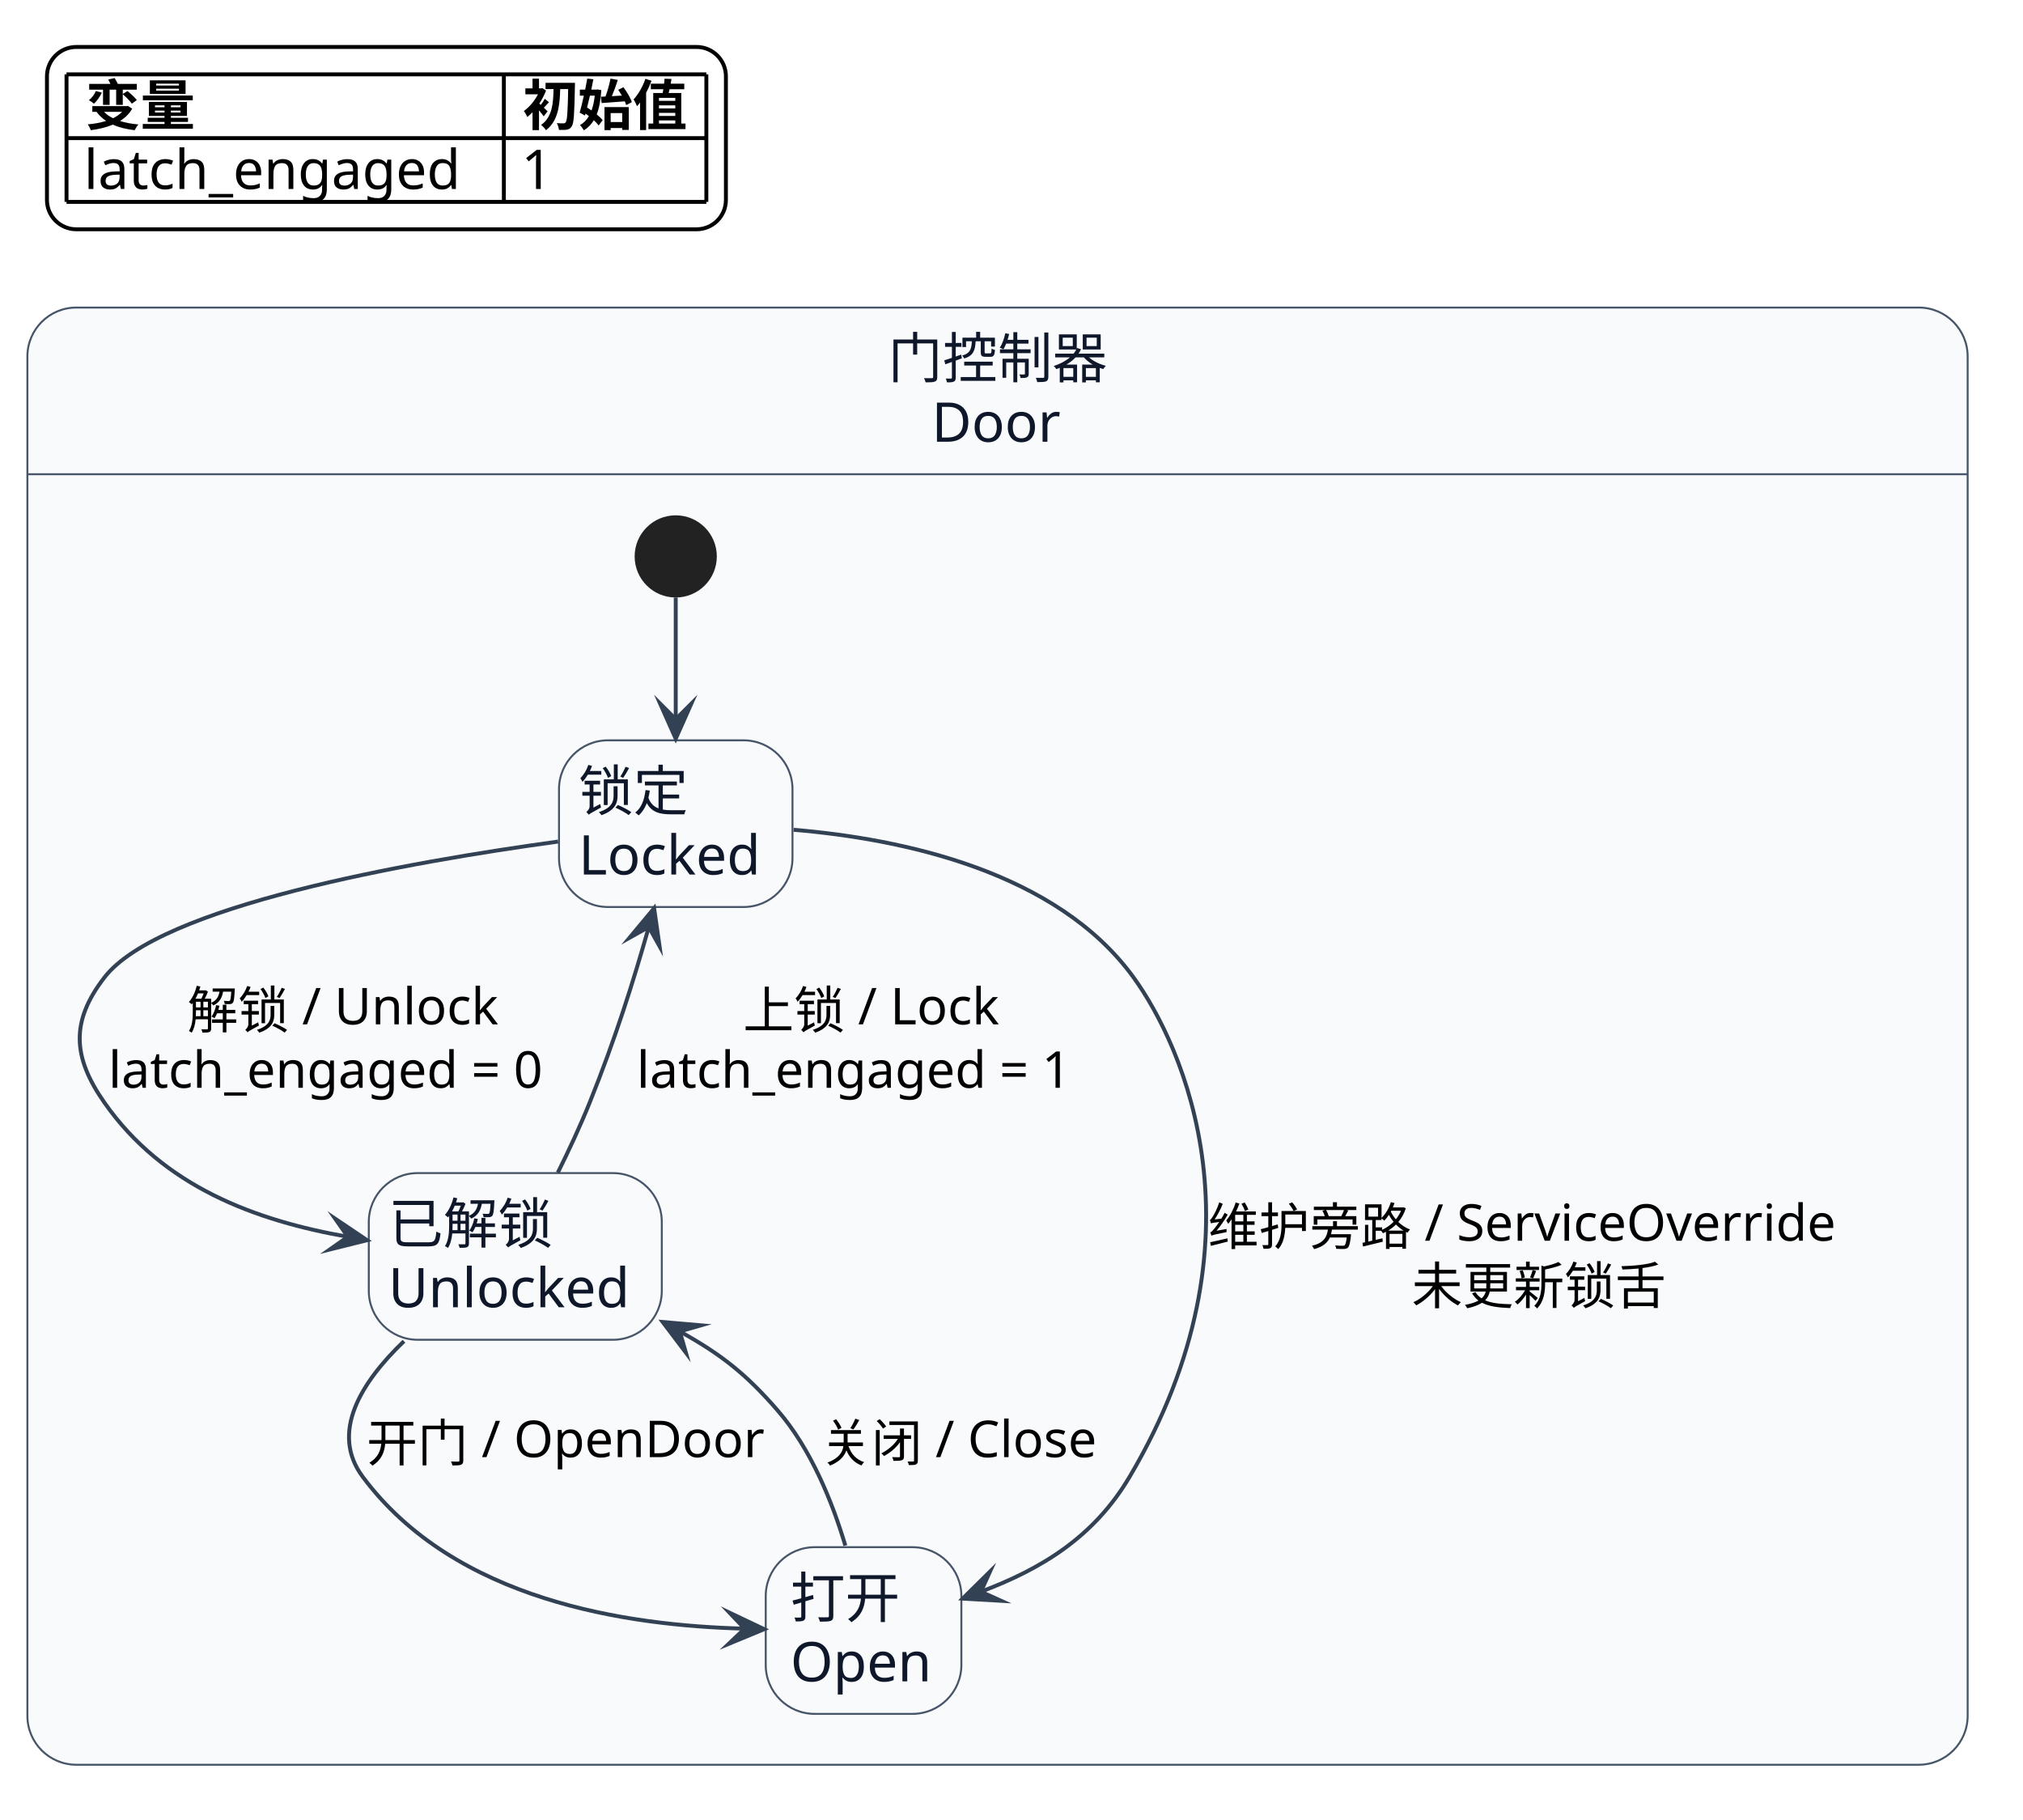
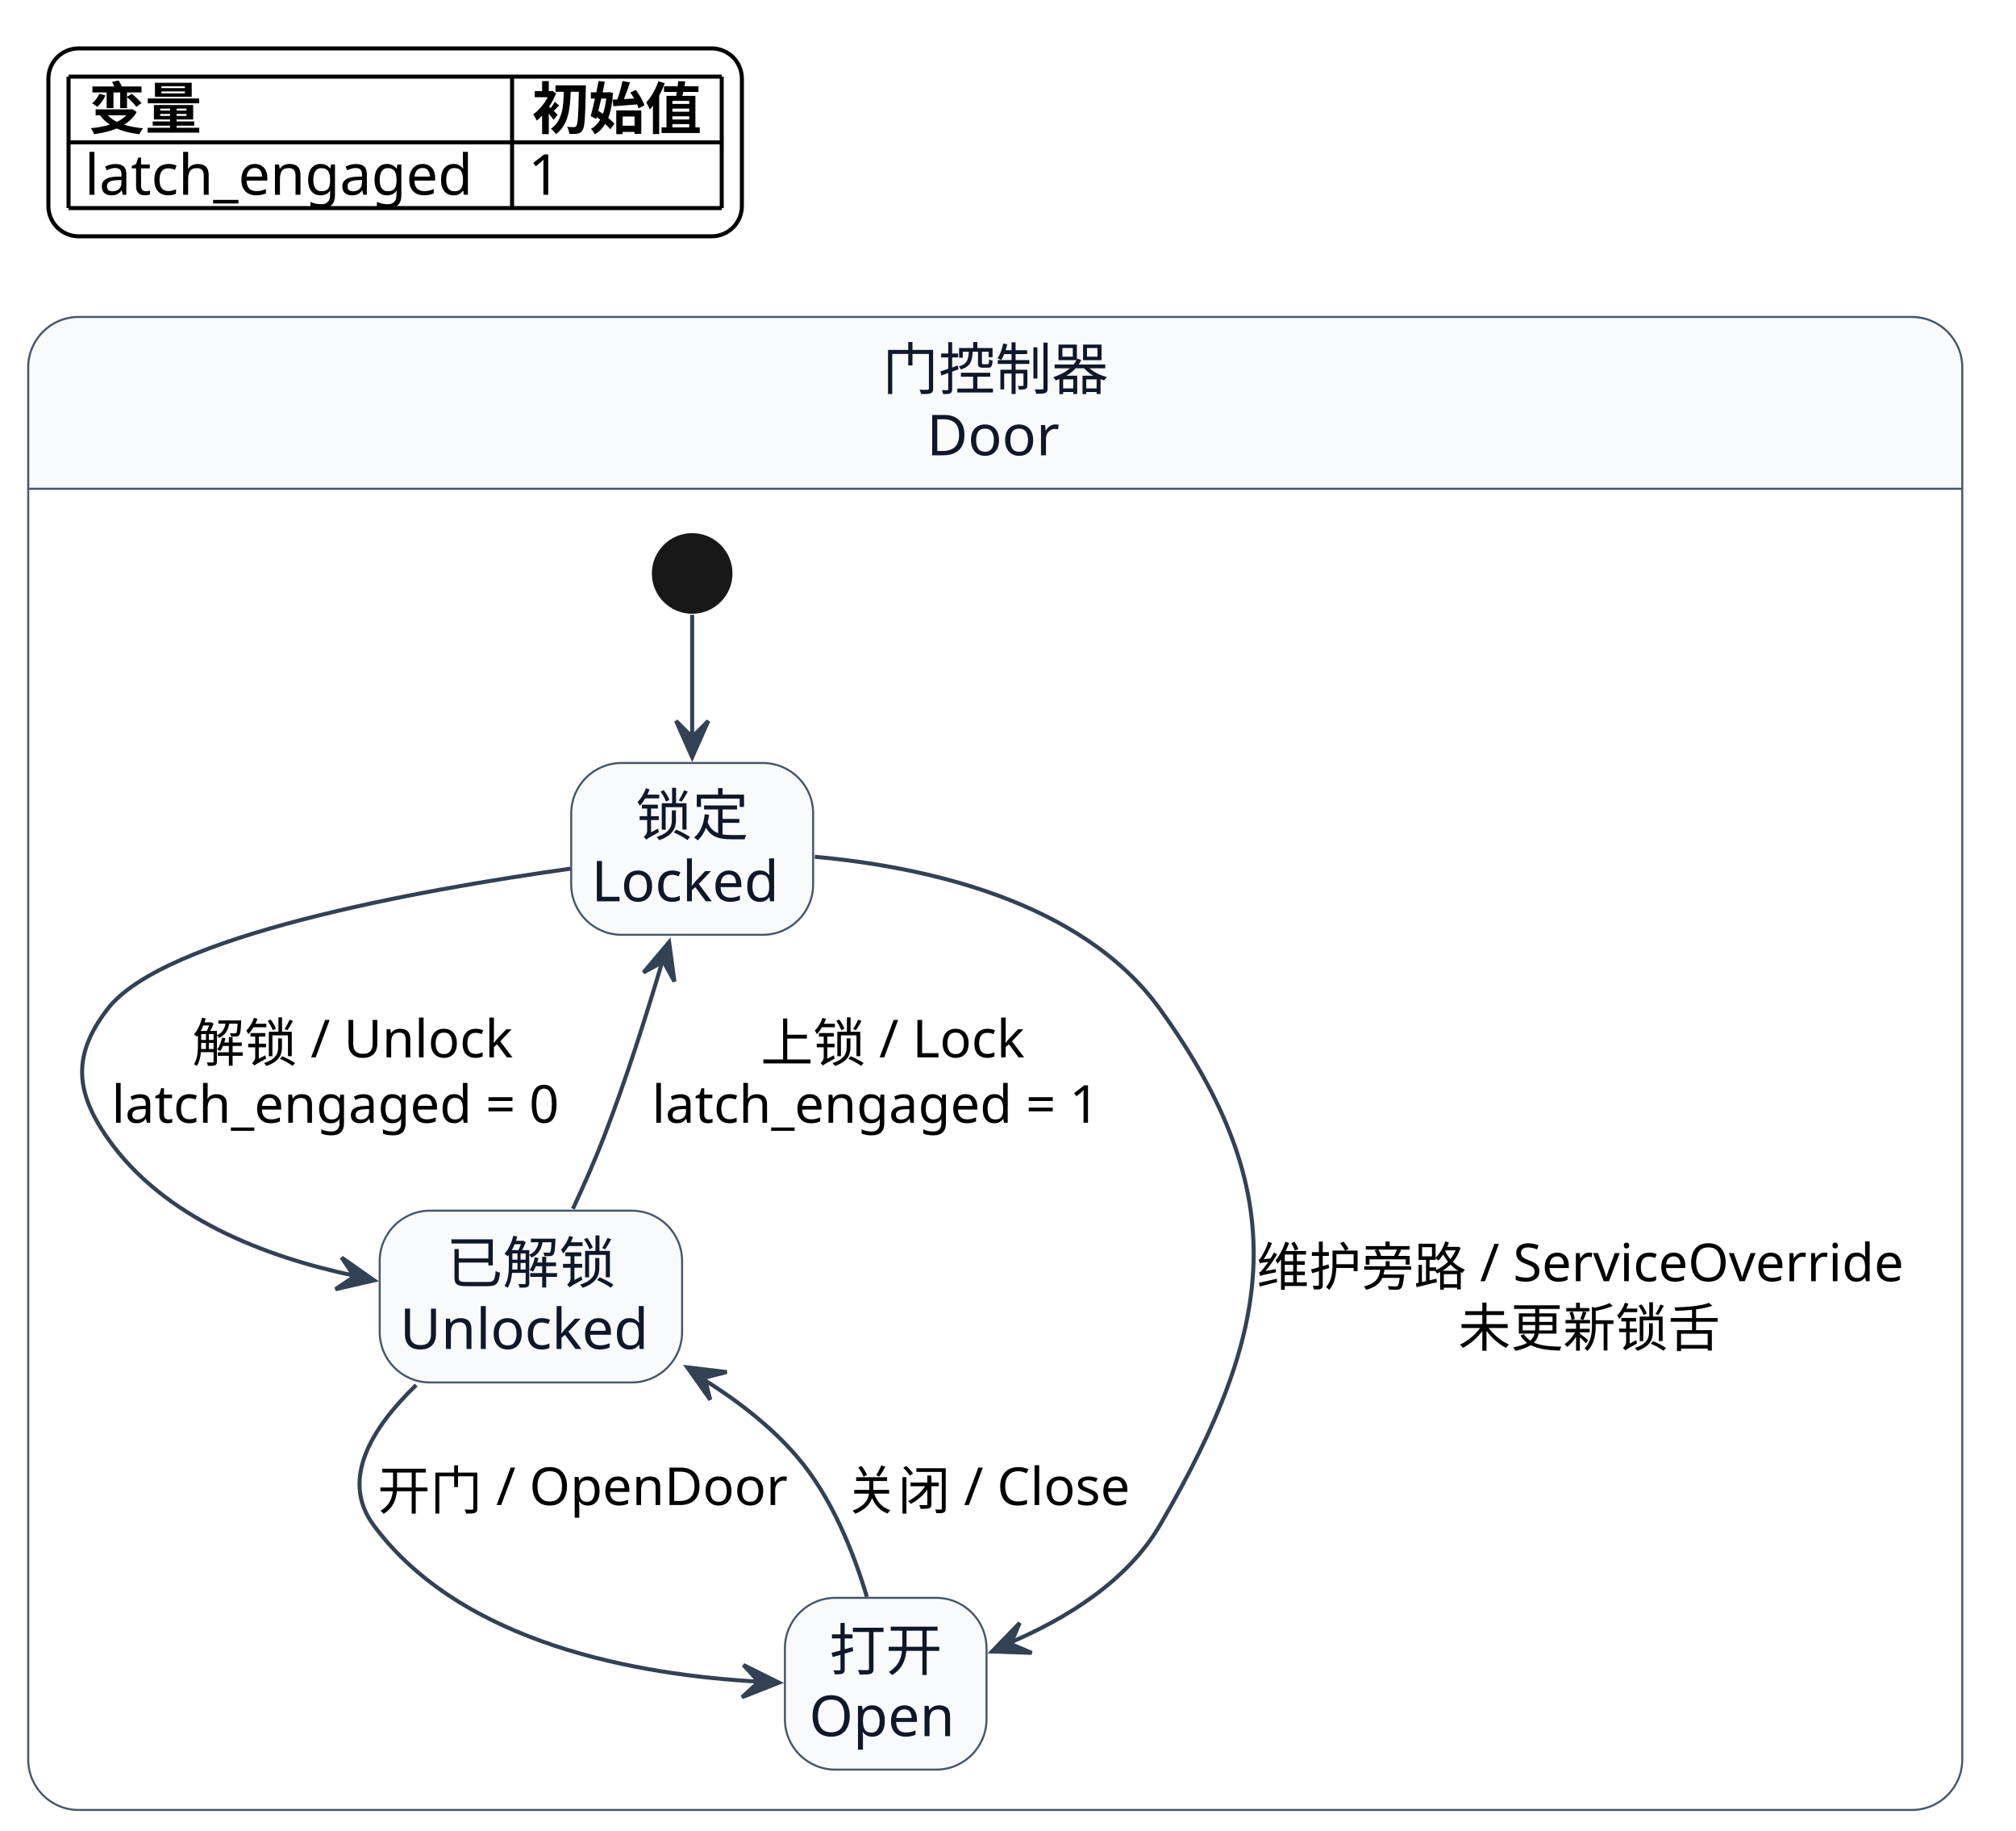
- <svg xmlns="http://www.w3.org/2000/svg" version="1.1" data-diagram-type="STATE" style="width:517px;height:465px;" width="517px" height="465px" viewBox="0 0 517 465" zoomAndPan="magnify" preserveAspectRatio="none" contentStyleType="text/css">
+ <svg xmlns="http://www.w3.org/2000/svg" contentStyleType="text/css" height="454px" preserveAspectRatio="none" style="width:500px;height:454px;" version="1.1" viewBox="0 0 500 454" width="500px" zoomAndPan="magnify">
  <defs />
-   <g font-family="sans-serif" lengthAdjust="spacing">
-     <g class="legend" data-source-line="12">
-       <rect x="12" y="12" width="173.515" height="46.594" fill="none" style="stroke:#000;stroke-width:1;" rx="7.5" ry="7.5" />
-       <text x="21.874" y="31.995" fill="#000" font-size="14" textLength="28" font-weight="700">变量</text>
-       <text x="133.642" y="31.995" fill="#000" font-size="14" textLength="42" font-weight="700">初始值</text>
-       <text x="21.45" y="48.292" fill="#000" font-size="14" textLength="102.867">latch_engaged</text>
-       <text x="133.218" y="48.292" fill="#000" font-size="14">1</text>
-       <line x1="17" y1="19" x2="180.515" y2="19" style="stroke:#000;stroke-width:1;" />
-       <line x1="17" y1="35.297" x2="180.515" y2="35.297" style="stroke:#000;stroke-width:1;" />
-       <line x1="17" y1="51.594" x2="180.515" y2="51.594" style="stroke:#000;stroke-width:1;" />
-       <line x1="17" y1="19" x2="17" y2="51.594" style="stroke:#000;stroke-width:1;" />
-       <line x1="128.768" y1="19" x2="128.768" y2="51.594" style="stroke:#000;stroke-width:1;" />
-       <line x1="180.515" y1="19" x2="180.515" y2="51.594" style="stroke:#000;stroke-width:1;" />
+   <g>
+     <rect fill="none" height="46.594" id="_legend" rx="7.5" ry="7.5" style="stroke:#000000;stroke-width:1.0;" width="172" x="12" y="12" />
+     <text fill="#000000" font-family="sans-serif" font-size="14" font-weight="bold" lengthAdjust="spacing" textLength="28" x="22" y="31.995">变量</text>
+     <text fill="#000000" font-family="sans-serif" font-size="14" font-weight="bold" lengthAdjust="spacing" textLength="42" x="132" y="31.995">初始值</text>
+     <text fill="#000000" font-family="sans-serif" font-size="14" lengthAdjust="spacing" textLength="102" x="21" y="48.292">latch_engaged</text>
+     <text fill="#000000" font-family="sans-serif" font-size="14" lengthAdjust="spacing" textLength="9" x="131" y="48.292">1</text>
+     <line style="stroke:#000000;stroke-width:1.0;" x1="17" x2="179" y1="19" y2="19" />
+     <line style="stroke:#000000;stroke-width:1.0;" x1="17" x2="179" y1="35.297" y2="35.297" />
+     <line style="stroke:#000000;stroke-width:1.0;" x1="17" x2="179" y1="51.594" y2="51.594" />
+     <line style="stroke:#000000;stroke-width:1.0;" x1="17" x2="17" y1="19" y2="51.594" />
+     <line style="stroke:#000000;stroke-width:1.0;" x1="127" x2="127" y1="19" y2="51.594" />
+     <line style="stroke:#000000;stroke-width:1.0;" x1="179" x2="179" y1="19" y2="51.594" />
+     <path d="M19.5,78.594 L474.17,78.594 A12.5,12.5 0 0 1 486.67,91.094 L486.67,121.188 L7,121.188 L7,91.094 A12.5,12.5 0 0 1 19.5,78.594 " fill="#F8FAFC" style="stroke:#F8FAFC;stroke-width:1.0;" />
+     <rect fill="none" height="370.188" rx="12.5" ry="12.5" style="stroke:#475569;stroke-width:0.5;" width="479.67" x="7" y="78.594" />
+     <line style="stroke:#475569;stroke-width:0.5;" x1="7" x2="486.67" y1="121.188" y2="121.188" />
+     <text fill="#0F172A" font-family="sans-serif" font-size="14" lengthAdjust="spacing" textLength="56" x="218.835" y="96.589">门控制器</text>
+     <text fill="#0F172A" font-family="sans-serif" font-size="14" lengthAdjust="spacing" textLength="34" x="229.835" y="112.886">Door</text>
+     <rect fill="#F8FAFC" height="42.594" rx="12.5" ry="12.5" style="stroke:#475569;stroke-width:0.5;" width="60" x="141.67" y="189.188" />
+     <text fill="#0F172A" font-family="sans-serif" font-size="14" lengthAdjust="spacing" textLength="28" x="157.67" y="207.183">锁定</text>
+     <text fill="#0F172A" font-family="sans-serif" font-size="14" lengthAdjust="spacing" textLength="50" x="146.67" y="223.48">Locked</text>
+     <rect fill="#F8FAFC" height="42.594" rx="12.5" ry="12.5" style="stroke:#475569;stroke-width:0.5;" width="75" x="94.17" y="300.188" />
+     <text fill="#0F172A" font-family="sans-serif" font-size="14" lengthAdjust="spacing" textLength="42" x="110.67" y="318.183">已解锁</text>
+     <text fill="#0F172A" font-family="sans-serif" font-size="14" lengthAdjust="spacing" textLength="65" x="99.17" y="334.479">Unlocked</text>
+     <rect fill="#F8FAFC" height="42.594" rx="12.5" ry="12.5" style="stroke:#475569;stroke-width:0.5;" width="50" x="194.67" y="396.188" />
+     <text fill="#0F172A" font-family="sans-serif" font-size="14" lengthAdjust="spacing" textLength="28" x="205.67" y="414.183">打开</text>
+     <text fill="#0F172A" font-family="sans-serif" font-size="14" lengthAdjust="spacing" textLength="38" x="200.67" y="430.479">Open</text>
+     <ellipse cx="171.67" cy="142.188" fill="#181818" rx="10" ry="10" style="stroke:none;stroke-width:1.0;" />
+     <g id="link_*start*door_locked">
+       <path d="M171.67,152.438 C171.67,160.327 171.67,172.077 171.67,182.877 " fill="none" id="*start*door-to-locked" style="stroke:#334155;stroke-width:1.0;" />
+       <polygon fill="#334155" points="171.67,187.757,175.67,178.757,171.67,182.757,167.67,178.757,171.67,187.757" style="stroke:#334155;stroke-width:1.0;" />
    </g>
-     <g class="entity" data-qualified-name="door" id="ent0001" data-source-line="17">
-       <path d="M19.5,78.594 L490.355,78.594 A12.5,12.5 0 0 1 502.855,91.094 L502.855,121.188 L7,121.188 L7,91.094 A12.5,12.5 0 0 1 19.5,78.594" fill="#F8FAFC" />
-       <path d="M7,121.188 L502.855,121.188 L502.855,438.471 A12.5,12.5 0 0 1 490.355,450.971 L19.5,450.971 A12.5,12.5 0 0 1 7,438.471 L7,121.188" fill="#F8FAFC" />
-       <rect x="7" y="78.594" width="495.855" height="372.377" fill="none" style="stroke:#475569;stroke-width:0.5;" rx="12.5" ry="12.5" />
-       <line x1="7" y1="121.188" x2="502.855" y2="121.188" style="stroke:#475569;stroke-width:0.5;" />
-       <text x="226.928" y="96.589" fill="#0F172A" font-size="14" textLength="56">门控制器</text>
-       <text x="238.094" y="112.886" fill="#0F172A" font-size="14" textLength="33.667">Door</text>
-       <rect x="142.86" y="189.187" width="59.67" height="42.594" fill="#F8FAFC" style="stroke:#475569;stroke-width:0.5;" rx="12.5" ry="12.5" />
-       <text x="147.86" y="207.183" fill="#0F172A" font-size="14" textLength="28">锁定</text>
-       <text x="147.86" y="223.479" fill="#0F172A" font-size="14" textLength="49.67">Locked</text>
-       <rect x="94.25" y="299.778" width="74.88" height="42.594" fill="#F8FAFC" style="stroke:#475569;stroke-width:0.5;" rx="12.5" ry="12.5" />
-       <text x="99.25" y="317.773" fill="#0F172A" font-size="14" textLength="42">已解锁</text>
-       <text x="99.25" y="334.069" fill="#0F172A" font-size="14" textLength="64.88">Unlocked</text>
-       <rect x="195.69" y="395.377" width="50" height="42.594" fill="#F8FAFC" style="stroke:#475569;stroke-width:0.5;" rx="12.5" ry="12.5" />
-       <text x="201.994" y="413.373" fill="#0F172A" font-size="14" textLength="28">打开</text>
-       <text x="201.994" y="429.669" fill="#0F172A" font-size="14" textLength="37.393">Open</text>
-       <g class="start_entity" data-qualified-name="door..start.door" id="ent0005" data-source-line="22">
-         <ellipse cx="172.69" cy="142.188" rx="10" ry="10" fill="#222" style="stroke:#222;stroke-width:1;" />
-       </g>
-       <g class="link" data-entity-1="ent0005" data-entity-2="ent0002" id="lnk6" data-source-line="22" data-link-type="dependency">
-         <path d="M172.69,152.688 C172.69,162.068 172.69,171.717 172.69,183.787" style="stroke:#334155;stroke-width:1;" fill="none" id="*start*door-to-locked" />
-         <polygon points="172.69,188.787,176.69,179.787,172.69,183.787,168.69,179.787,172.69,188.787" fill="#334155" style="stroke:#334155;stroke-width:1;stroke-linejoin:miter;stroke-miterlimit:10;" />
-       </g>
-       <g class="link" data-entity-1="ent0002" data-entity-2="ent0003" id="lnk7" data-source-line="23" data-link-type="dependency">
-         <path d="M142.63,215.057 C104.14,220.328 40.74,231.578 26.69,249.777 C18,261.037 18.54,270.127 26.69,281.778 C41.77,303.318 65.376,311.921 88.896,316.061" style="stroke:#334155;stroke-width:1;" fill="none" id="locked-to-unlocked" />
-         <polygon points="93.82,316.927,85.65,311.428,88.896,316.061,84.263,319.307,93.82,316.927" fill="#334155" style="stroke:#334155;stroke-width:1;stroke-linejoin:miter;stroke-miterlimit:10;" />
-         <text x="47.844" y="262.844" fill="#000" font-size="13" textLength="82.64">解锁 / Unlock</text>
-         <text x="27.69" y="277.977" fill="#000" font-size="13" textLength="122.948">latch_engaged = 0</text>
-       </g>
-       <g class="link" data-entity-1="ent0002" data-entity-2="ent0003" id="lnk9" data-source-line="24" data-link-type="dependency">
-         <path d="M165.805,236.898 C161.785,251.068 157.27,265.407 150.69,281.778 C148.31,287.708 145.39,293.968 142.55,299.678" style="stroke:#334155;stroke-width:1;" fill="none" id="locked-backto-unlocked" />
-         <polygon points="167.17,232.087,160.866,239.654,165.805,236.898,168.562,241.838,167.17,232.087" fill="#334155" style="stroke:#334155;stroke-width:1;stroke-linejoin:miter;stroke-miterlimit:10;" />
-         <text x="189.906" y="262.844" fill="#000" font-size="13" textLength="68.517">上锁 / Lock</text>
-         <text x="162.69" y="277.977" fill="#000" font-size="13" textLength="122.948">latch_engaged = 1</text>
-       </g>
-       <g class="link" data-entity-1="ent0003" data-entity-2="ent0004" id="lnk10" data-source-line="25" data-link-type="dependency">
-         <path d="M103.24,342.737 C92.32,353.208 84.27,366.068 92.69,377.377 C116.31,409.097 160.252,415.418 190.302,416.198" style="stroke:#334155;stroke-width:1;" fill="none" id="unlocked-to-open" />
-         <polygon points="195.3,416.328,186.407,412.095,190.302,416.198,186.199,420.093,195.3,416.328" fill="#334155" style="stroke:#334155;stroke-width:1;stroke-linejoin:miter;stroke-miterlimit:10;" />
-         <text x="93.69" y="373.444" fill="#000" font-size="13" textLength="104.628">开门 / OpenDoor</text>
-       </g>
-       <g class="link" data-entity-1="ent0003" data-entity-2="ent0004" id="lnk12" data-source-line="26" data-link-type="dependency">
-         <path d="M173.726,340.246 C184.296,346.086 190.7,351.167 198.69,360.377 C207.23,370.208 212.69,383.747 216.04,394.977" style="stroke:#334155;stroke-width:1;" fill="none" id="unlocked-backto-open" />
-         <polygon points="169.35,337.828,175.293,345.681,173.726,340.246,179.162,338.679,169.35,337.828" fill="#334155" style="stroke:#334155;stroke-width:1;stroke-linejoin:miter;stroke-miterlimit:10;" />
-         <text x="209.69" y="373.444" fill="#000" font-size="13" textLength="74.058">关闭 / Close</text>
-       </g>
-       <g class="link" data-entity-1="ent0002" data-entity-2="ent0004" id="lnk13" data-source-line="27" data-link-type="dependency">
-         <path d="M202.82,212.047 C230.45,214.367 270,222.607 289.69,249.777 C302.26,267.107 324.74,316.427 288.69,377.377 C279.45,392.997 265.927,400.99 250.687,406.75" style="stroke:#334155;stroke-width:1;" fill="none" id="locked-to-open" />
-         <polygon points="246.01,408.518,255.843,409.077,250.687,406.75,253.015,401.594,246.01,408.518" fill="#334155" style="stroke:#334155;stroke-width:1;stroke-linejoin:miter;stroke-miterlimit:10;" />
-         <text x="308.69" y="318.144" fill="#000" font-size="13" textLength="169.165">维护旁路 / ServiceOverride</text>
-         <text x="360.773" y="333.277" fill="#000" font-size="13" textLength="65">未更新锁舌</text>
-       </g>
+     <g id="link_locked_unlocked">
+       <path d="M141.48,215.387 C103.22,220.768 40.57,232.127 26.67,250.188 C18,261.457 18.53,270.527 26.67,282.188 C40.5,301.988 65.68,311.637 87.91,316.317 " fill="none" id="locked-to-unlocked" style="stroke:#334155;stroke-width:1.0;" />
+       <polygon fill="#334155" points="92.79,317.467,84.724,311.816,87.883,316.509,83.19,319.668,92.79,317.467" style="stroke:#334155;stroke-width:1.0;" />
+       <text fill="#000000" font-family="sans-serif" font-size="13" lengthAdjust="spacing" textLength="81" x="47.67" y="263.254">解锁 / Unlock</text>
+       <text fill="#000000" font-family="sans-serif" font-size="13" lengthAdjust="spacing" textLength="121" x="27.67" y="278.387">latch_engaged = 0</text>
+     </g>
+     <g id="link_locked_unlocked">
+       <path d="M164.34,238.137 C160.4,251.488 155.23,267.858 149.67,282.188 C147.43,287.967 144.72,294.098 142.09,299.728 " fill="none" id="locked-backto-unlocked" style="stroke:#334155;stroke-width:1.0;" />
+       <polygon fill="#334155" points="165.95,233.607,159.59,241.127,164.55,238.407,167.27,243.368,165.95,233.607" style="stroke:#334155;stroke-width:1.0;" />
+       <text fill="#000000" font-family="sans-serif" font-size="13" lengthAdjust="spacing" textLength="67" x="188.67" y="263.254">上锁 / Lock</text>
+       <text fill="#000000" font-family="sans-serif" font-size="13" lengthAdjust="spacing" textLength="121" x="161.67" y="278.387">latch_engaged = 1</text>
+     </g>
+     <g id="link_unlocked_open">
+       <path d="M103.22,343.428 C92.3,353.938 84.25,366.837 92.67,378.188 C114.55,407.678 158.41,415.368 188.4,416.978 " fill="none" id="unlocked-to-open" style="stroke:#334155;stroke-width:1.0;" />
+       <polygon fill="#334155" points="193.2,417.217,184.38,412.835,188.205,417.003,184.036,420.827,193.2,417.217" style="stroke:#334155;stroke-width:1.0;" />
+       <text fill="#000000" font-family="sans-serif" font-size="13" lengthAdjust="spacing" textLength="103" x="93.67" y="374.254">开门 / OpenDoor</text>
+     </g>
+     <g id="link_unlocked_open">
+       <path d="M174.24,341.877 C182.81,347.197 191.18,353.637 197.67,361.188 C206.18,371.087 211.65,384.688 215,395.947 " fill="none" id="unlocked-backto-open" style="stroke:#334155;stroke-width:1.0;" />
+       <polygon fill="#334155" points="170.46,339.038,176.151,347.076,174.757,341.593,180.24,340.2,170.46,339.038" style="stroke:#334155;stroke-width:1.0;" />
+       <text fill="#000000" font-family="sans-serif" font-size="13" lengthAdjust="spacing" textLength="73" x="209.67" y="374.254">关闭 / Close</text>
+     </g>
+     <g id="link_locked_open">
+       <path d="M202.08,212.438 C229.46,214.917 268.3,223.347 287.67,250.188 C320.96,296.317 316.32,329.038 287.67,378.188 C279.59,392.048 264.46,401.327 250.51,407.288 " fill="none" id="locked-to-open" style="stroke:#334155;stroke-width:1.0;" />
+       <polygon fill="#334155" points="246.04,409.488,255.883,409.833,250.677,407.618,252.892,402.413,246.04,409.488" style="stroke:#334155;stroke-width:1.0;" />
+       <text fill="#000000" font-family="sans-serif" font-size="13" lengthAdjust="spacing" textLength="165" x="311.67" y="318.754">维护旁路 / ServiceOverride</text>
+       <text fill="#000000" font-family="sans-serif" font-size="13" lengthAdjust="spacing" textLength="65" x="361.67" y="333.887">未更新锁舌</text>
    </g>
  </g>
</svg>
